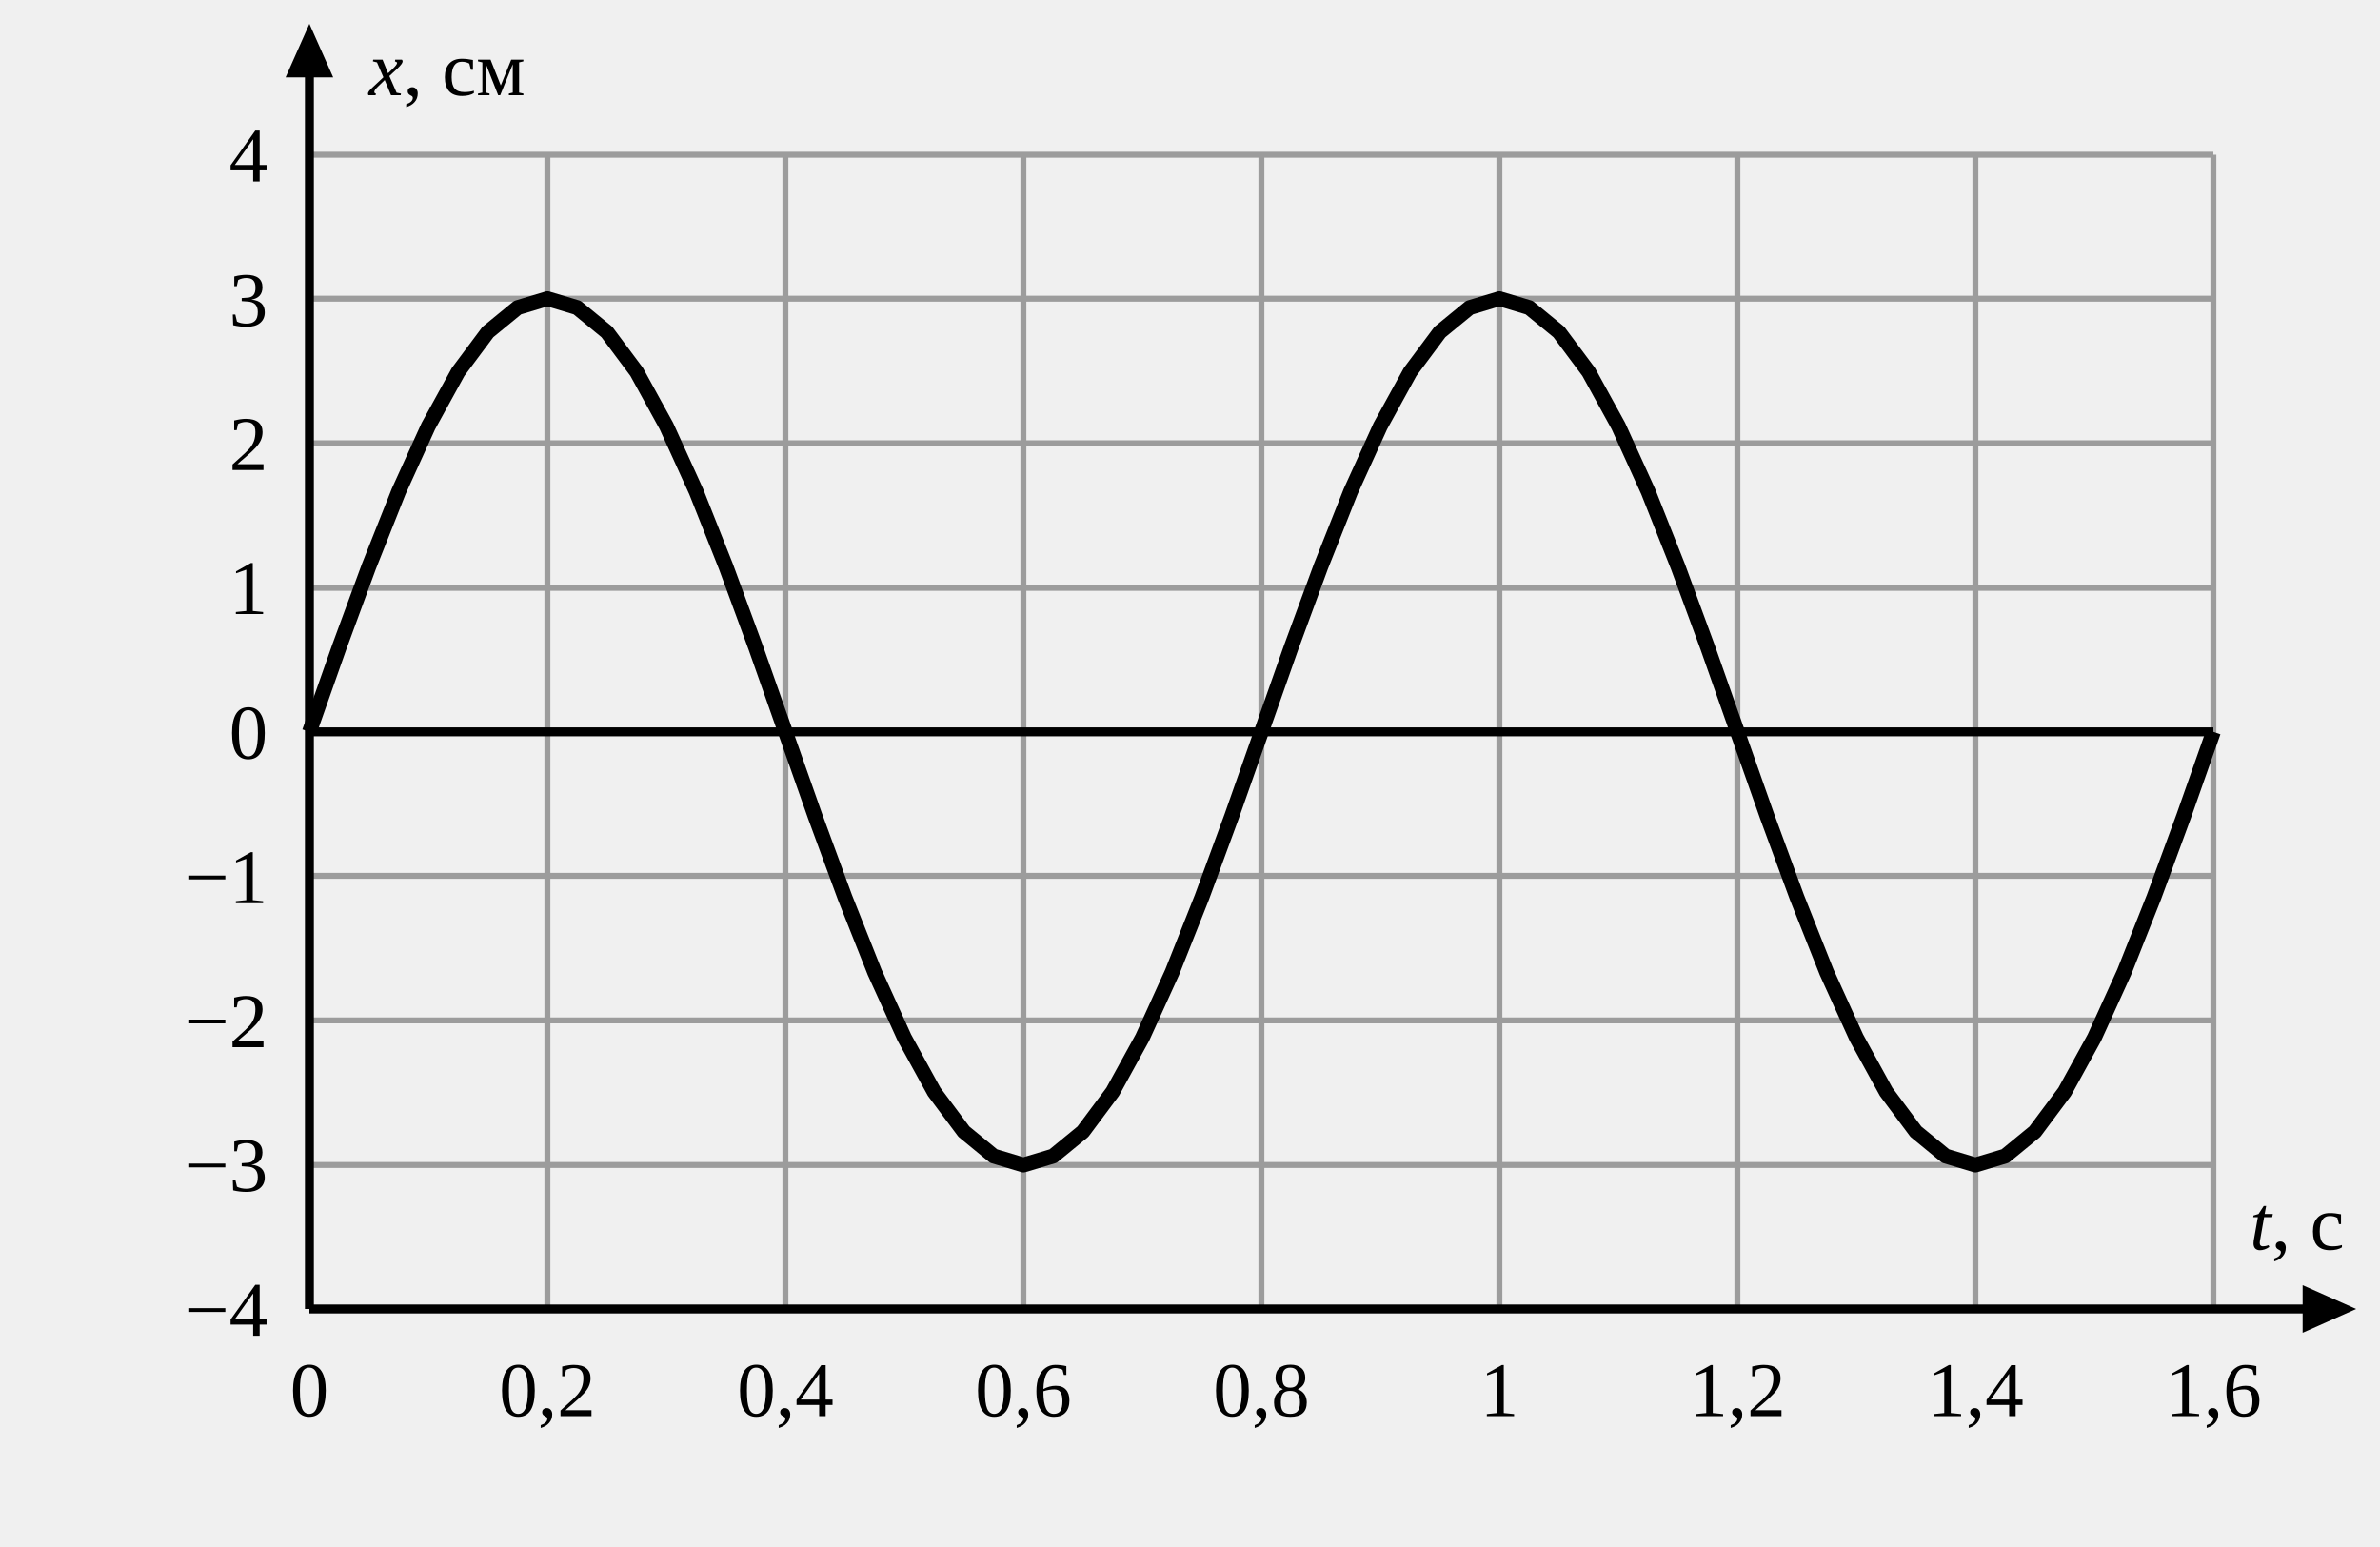
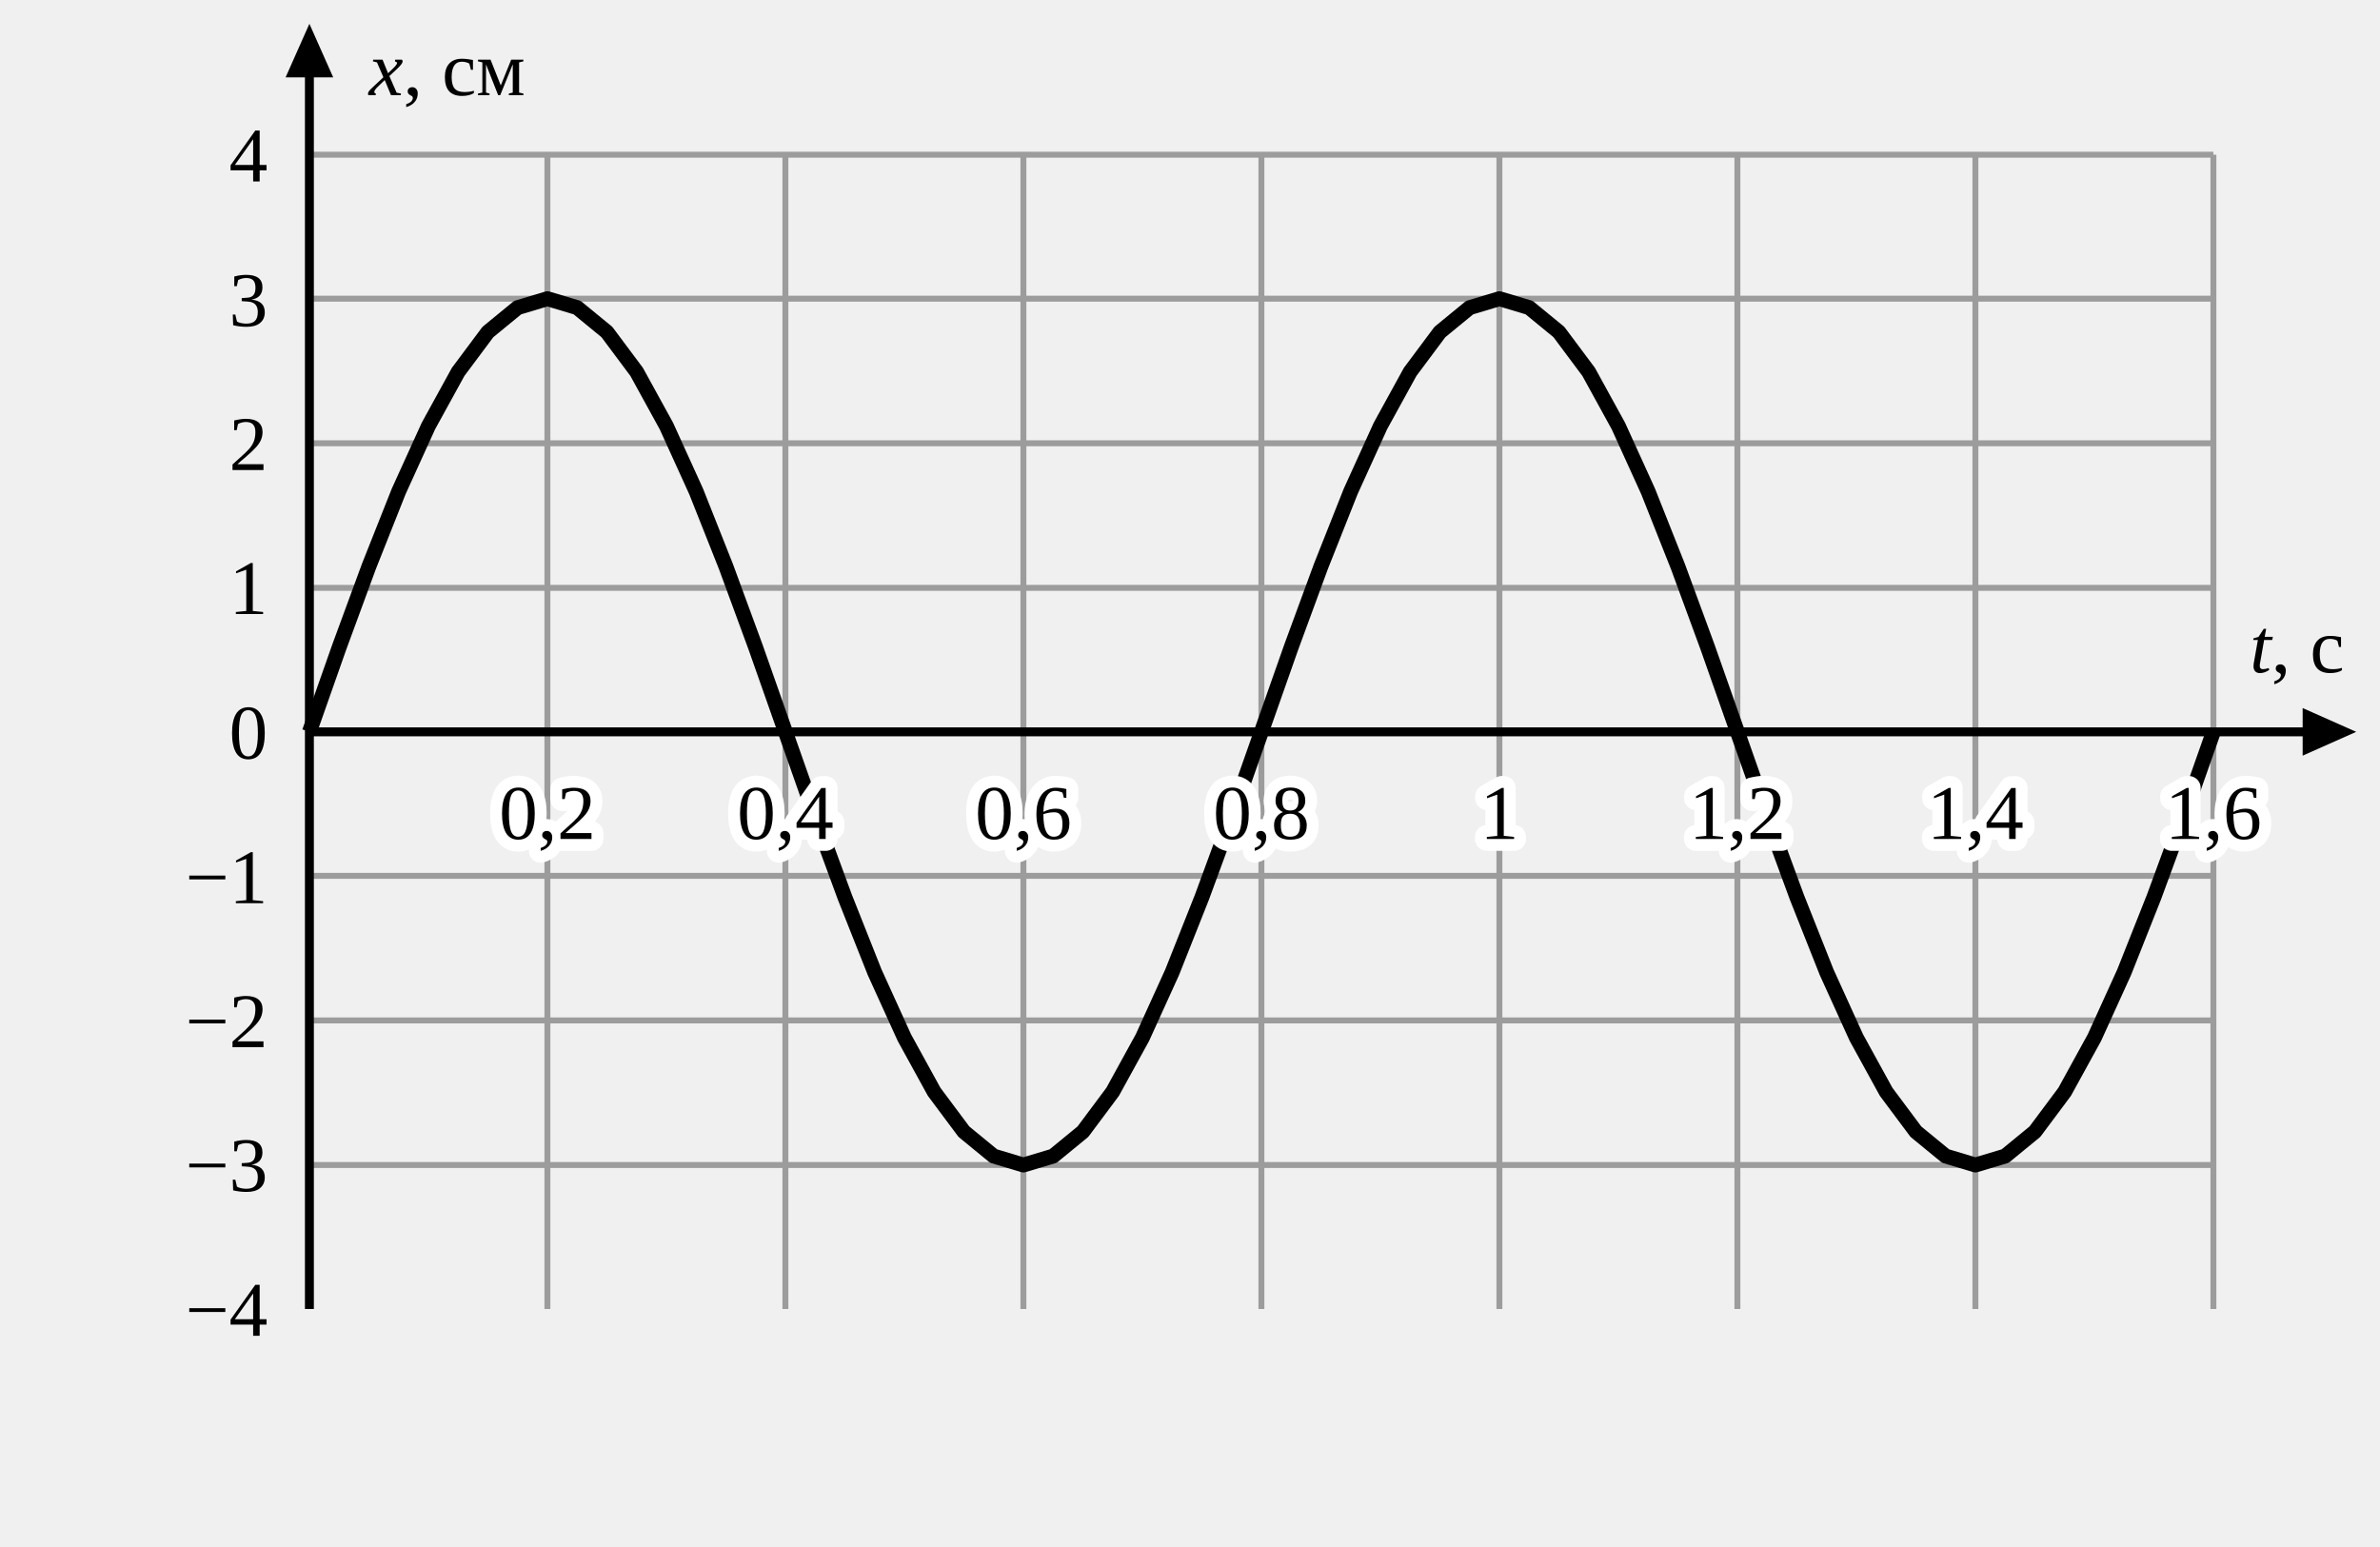
<svg xmlns="http://www.w3.org/2000/svg" viewBox="0 0 400 260" width="400" height="260" class="fig-svg" font-size="13" fill="none" stroke="currentColor">
  <path class="fig-grid" stroke-width="1" opacity="0.35" d="M92 26V220 M132 26V220 M172 26V220 M212 26V220 M252 26V220 M292 26V220 M332 26V220 M372 26V220 M52 195.8H372 M52 171.5H372 M52 147.2H372 M52 123H372 M52 98.8H372 M52 74.5H372 M52 50.2H372 M52 26H372" />
-   <path class="fig-axis" stroke-width="1.5" d="M52 220H392M52 220V8" />
-   <path class="fig-axis" fill="currentColor" stroke="none" d="M396 220l-9 -4v8zM52 4l-4 9h8z" />
-   <path class="fig-axis" stroke-width="1.5" d="M52 123H372" />
+   <path class="fig-axis" stroke-width="1.5" d="M52 123H392M52 220V8" />
+   <path class="fig-axis" fill="currentColor" stroke="none" d="M396 123l-9 -4v8zM52 4l-4 9h8z" />
  <g class="fig-text" fill="currentColor" stroke="none">
-     <text x="52" y="238" text-anchor="middle">0</text>
-     <text x="92" y="238" text-anchor="middle">0,2</text>
-     <text x="132" y="238" text-anchor="middle">0,4</text>
-     <text x="172" y="238" text-anchor="middle">0,6</text>
-     <text x="212" y="238" text-anchor="middle">0,8</text>
-     <text x="252" y="238" text-anchor="middle">1</text>
-     <text x="292" y="238" text-anchor="middle">1,2</text>
-     <text x="332" y="238" text-anchor="middle">1,4</text>
-     <text x="372" y="238" text-anchor="middle">1,6</text>
    <text x="45" y="224.5" text-anchor="end">−4</text>
    <text x="45" y="200.2" text-anchor="end">−3</text>
    <text x="45" y="176" text-anchor="end">−2</text>
    <text x="45" y="151.8" text-anchor="end">−1</text>
    <text x="45" y="127.5" text-anchor="end">0</text>
    <text x="45" y="103.2" text-anchor="end">1</text>
    <text x="45" y="79" text-anchor="end">2</text>
    <text x="45" y="54.8" text-anchor="end">3</text>
    <text x="45" y="30.5" text-anchor="end">4</text>
-     <text x="394" y="210" text-anchor="end">
+     <text x="394" y="113" text-anchor="end">
      <tspan font-style="italic">t</tspan>, с</text>
    <text x="62" y="16">
      <tspan font-style="italic">x</tspan>, см</text>
  </g>
  <polyline class="fig-line" stroke-width="2.5" stroke-linejoin="round" points="52,123 57,108.8 62,95.2 67,82.6 72,71.6 77,62.5 82,55.8 87,51.7 92,50.2 97,51.7 102,55.8 107,62.5 112,71.6 117,82.6 122,95.2 127,108.8 132,123 137,137.2 142,150.8 147,163.4 152,174.4 157,183.5 162,190.2 167,194.3 172,195.8 177,194.3 182,190.2 187,183.5 192,174.4 197,163.4 202,150.8 207,137.2 212,123 217,108.8 222,95.2 227,82.6 232,71.6 237,62.5 242,55.8 247,51.7 252,50.2 257,51.7 262,55.8 267,62.5 272,71.6 277,82.6 282,95.2 287,108.8 292,123 297,137.2 302,150.8 307,163.4 312,174.4 317,183.5 322,190.2 327,194.3 332,195.8 337,194.3 342,190.2 347,183.5 352,174.4 357,163.4 362,150.8 367,137.2 372,123" />
+   <g class="fig-text fig-halo" fill="currentColor" stroke="white" stroke-width="4" stroke-linejoin="round" paint-order="stroke">
+     <text x="92" y="141" text-anchor="middle">0,2</text>
+     <text x="132" y="141" text-anchor="middle">0,4</text>
+     <text x="172" y="141" text-anchor="middle">0,6</text>
+     <text x="212" y="141" text-anchor="middle">0,8</text>
+     <text x="252" y="141" text-anchor="middle">1</text>
+     <text x="292" y="141" text-anchor="middle">1,2</text>
+     <text x="332" y="141" text-anchor="middle">1,4</text>
+     <text x="372" y="141" text-anchor="middle">1,6</text>
+   </g>
</svg>
